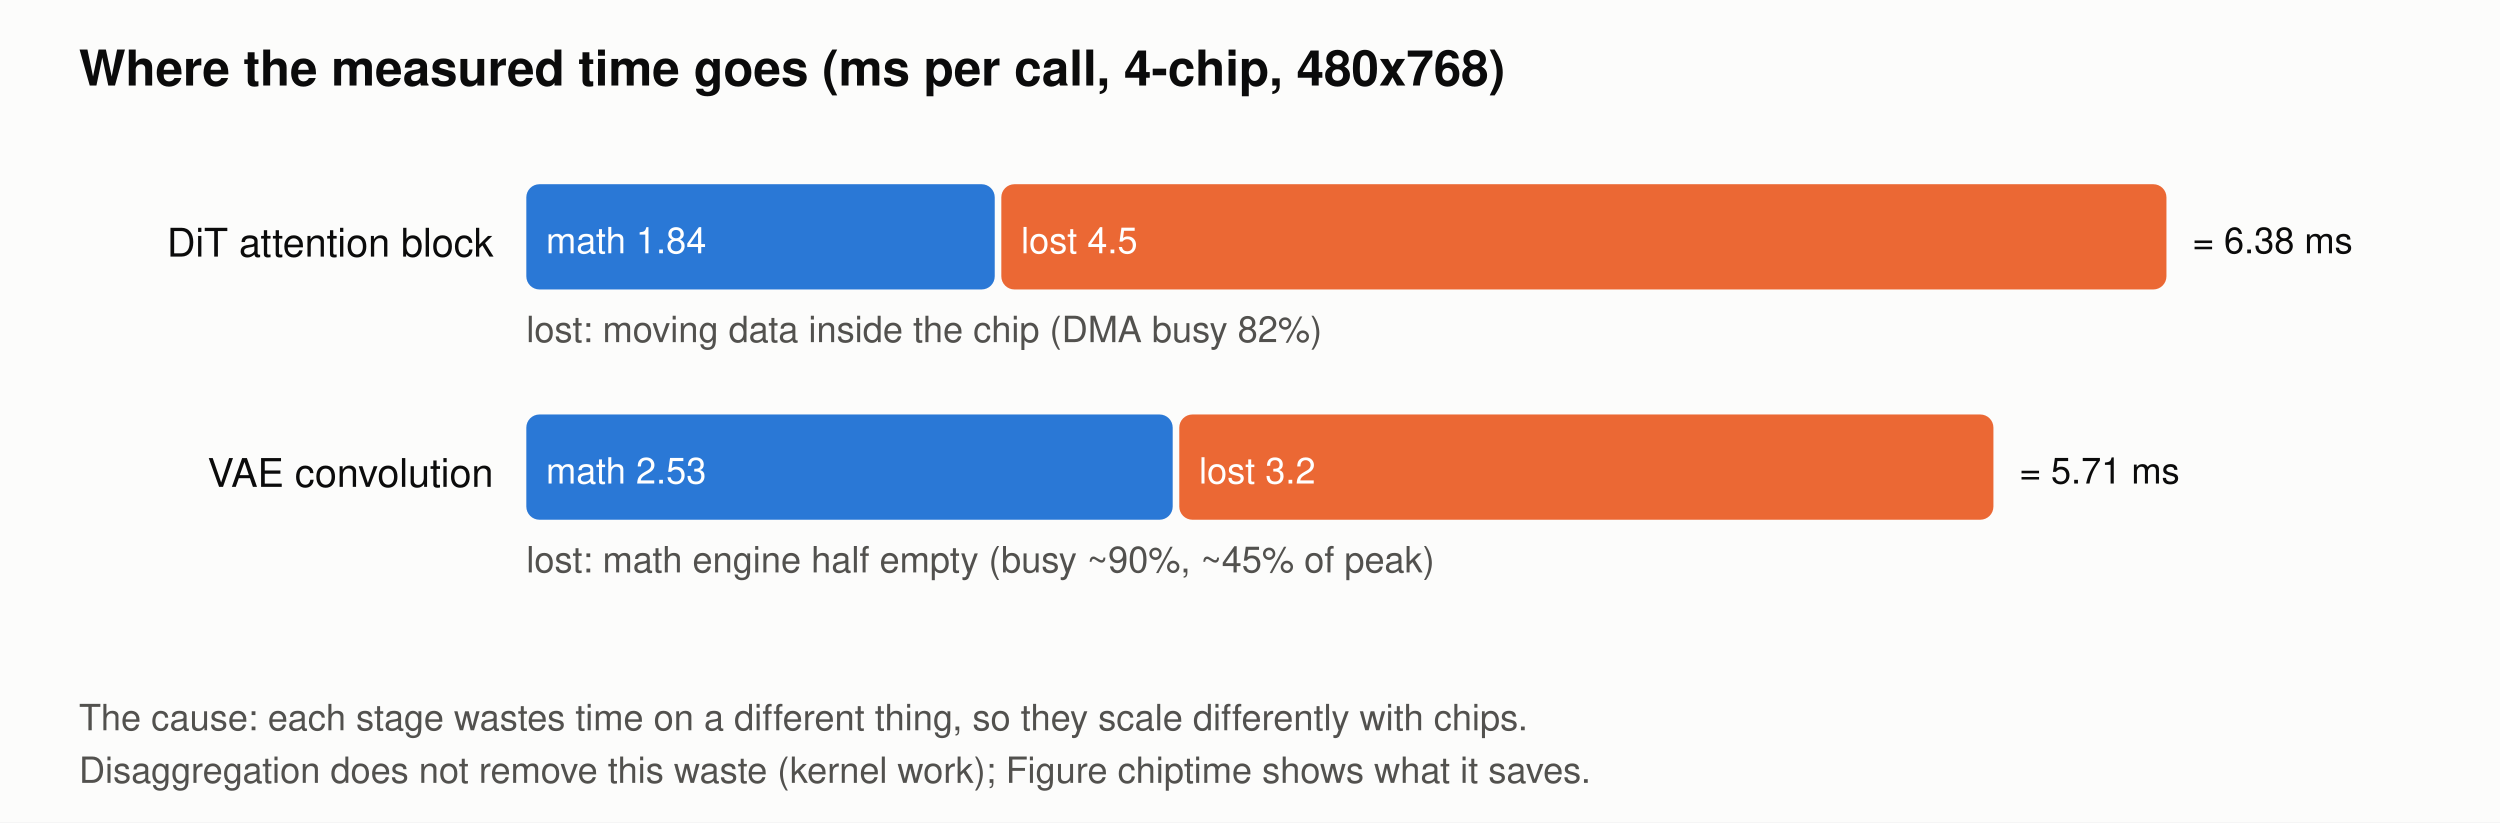
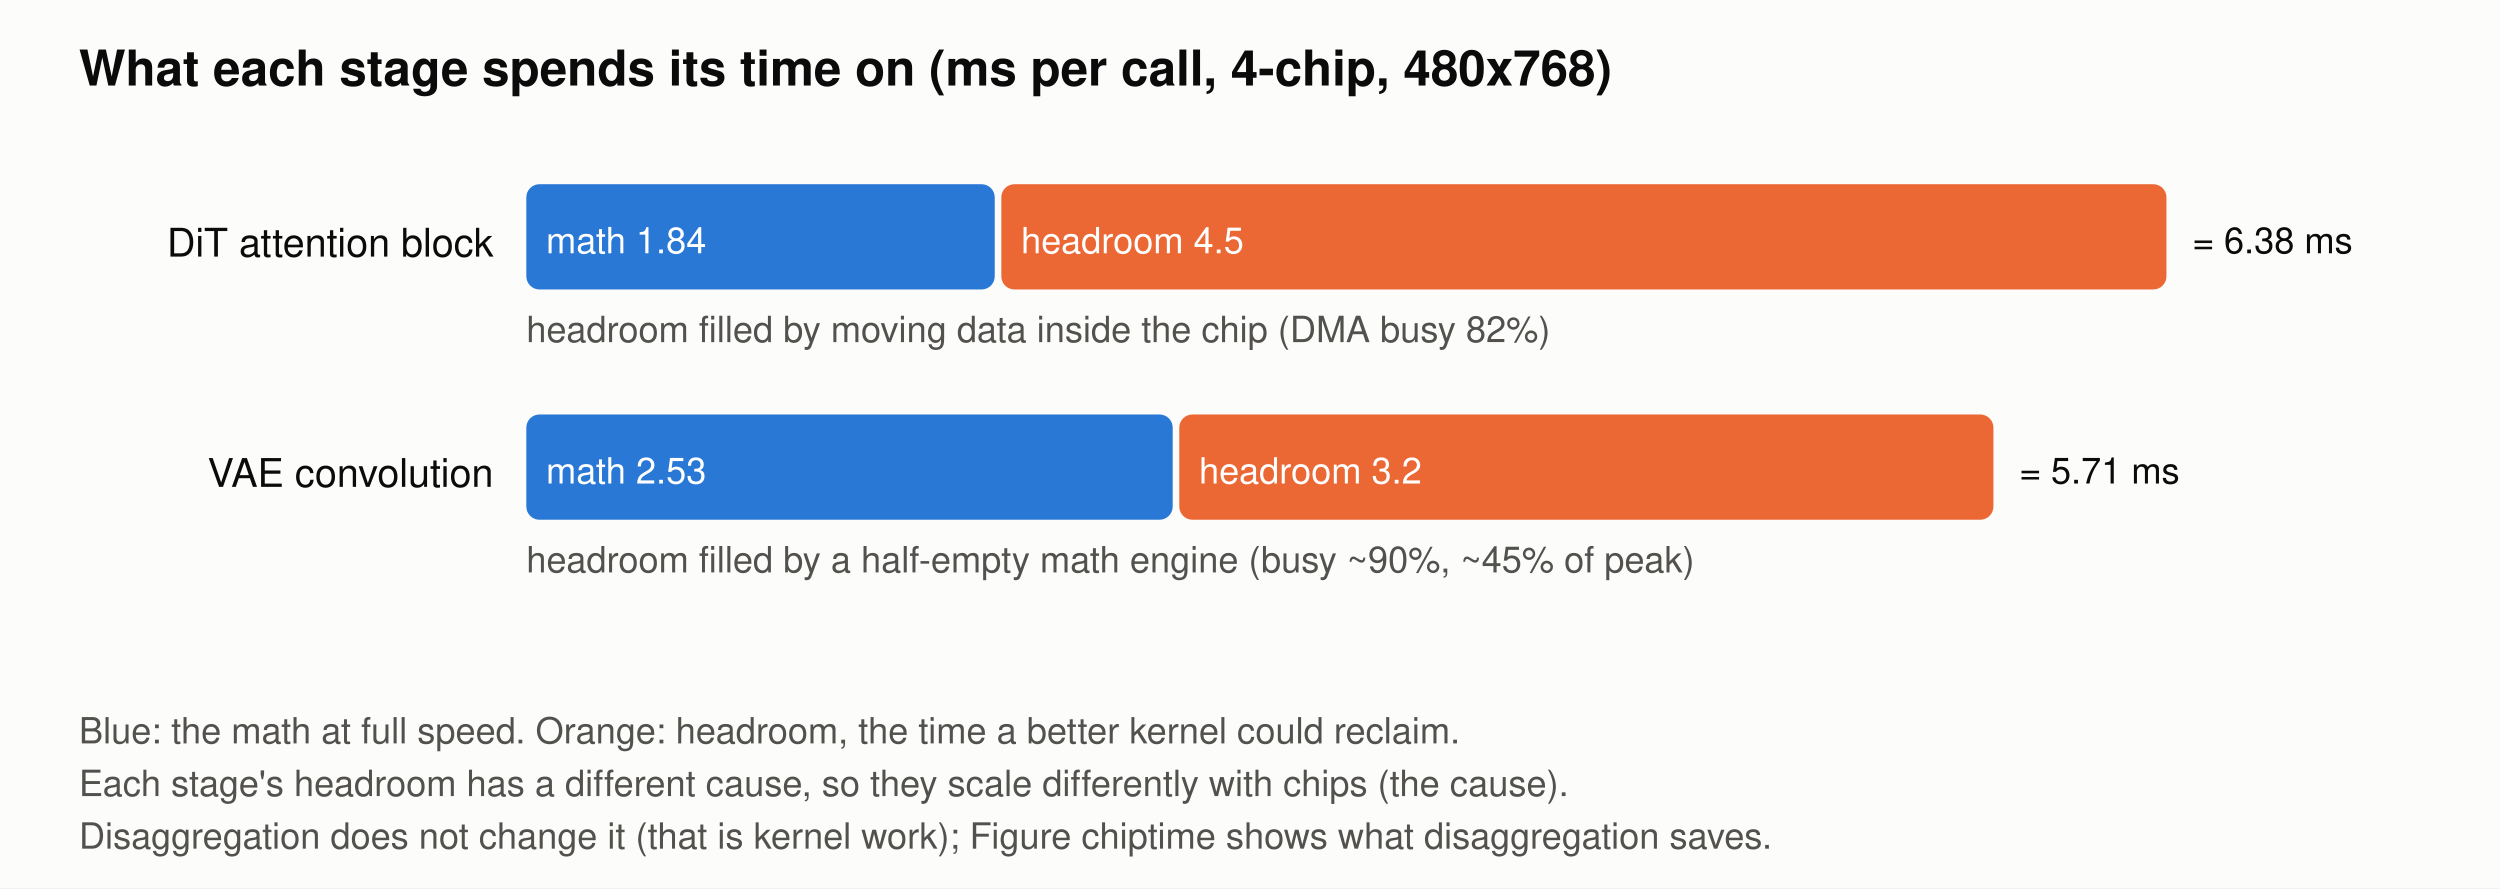
- <svg xmlns="http://www.w3.org/2000/svg" width="760" height="250" viewBox="0 0 760 250" font-family="Helvetica, Arial, sans-serif">
-   <rect width="760" height="250" fill="#fcfcfb" />
-   <text x="24" y="26" font-size="15" font-weight="600" fill="#0b0b0b">Where the measured time goes (ms per call, 4-chip, 480x768)</text>
+ <svg xmlns="http://www.w3.org/2000/svg" width="760" height="270" viewBox="0 0 760 270" font-family="Helvetica, Arial, sans-serif">
+   <rect width="760" height="270" fill="#fcfcfb" />
+   <text x="24" y="26" font-size="15" font-weight="600" fill="#0b0b0b">What each stage spends its time on (ms per call, 4-chip, 480x768)</text>
  <text x="150" y="78" font-size="12" text-anchor="end" fill="#0b0b0b">DiT attention block</text>
  <rect x="160" y="56" width="142.4" height="32" rx="4" fill="#2a78d6" />
  <text x="166" y="77" font-size="11" fill="#ffffff">math 1.84</text>
  <rect x="304.4" y="56" width="354.2" height="32" rx="4" fill="#eb6834" />
-   <text x="310.4" y="77" font-size="11" fill="#ffffff">lost 4.5</text>
+   <text x="310.4" y="77" font-size="11" fill="#ffffff">headroom 4.5</text>
  <text x="666.6" y="77" font-size="11" fill="#0b0b0b">= 6.38 ms</text>
-   <text x="160" y="104" font-size="11" fill="#52514e">lost: moving data inside the chip (DMA busy 82%)</text>
+   <text x="160" y="104" font-size="11" fill="#52514e">headroom filled by moving data inside the chip (DMA busy 82%)</text>
  <text x="150" y="148" font-size="12" text-anchor="end" fill="#0b0b0b">VAE convolution</text>
  <rect x="160" y="126" width="196.5" height="32" rx="4" fill="#2a78d6" />
  <text x="166" y="147" font-size="11" fill="#ffffff">math 2.53</text>
  <rect x="358.5" y="126" width="247.5" height="32" rx="4" fill="#eb6834" />
-   <text x="364.5" y="147" font-size="11" fill="#ffffff">lost 3.2</text>
+   <text x="364.5" y="147" font-size="11" fill="#ffffff">headroom 3.2</text>
  <text x="614.0" y="147" font-size="11" fill="#0b0b0b">= 5.71 ms</text>
-   <text x="160" y="174" font-size="11" fill="#52514e">lost: math engine half empty (busy ~90%, ~45% of peak)</text>
-   <text x="24" y="222" font-size="11" fill="#52514e">The cause: each stage wastes time on a different thing, so they scale differently with chips.</text>
-   <text x="24" y="238" font-size="11" fill="#52514e">Disaggregation does not remove this waste (kernel work); Figure chiptime shows what it saves.</text>
+   <text x="160" y="174" font-size="11" fill="#52514e">headroom filled by a half-empty math engine (busy ~90%, ~45% of peak)</text>
+   <text x="24" y="226" font-size="11" fill="#52514e">Blue: the math at full speed. Orange: headroom, the time a better kernel could reclaim.</text>
+   <text x="24" y="242" font-size="11" fill="#52514e">Each stage's headroom has a different cause, so they scale differently with chips (the cause).</text>
+   <text x="24" y="258" font-size="11" fill="#52514e">Disaggregation does not change it (that is kernel work); Figure chiptime shows what disaggregation saves.</text>
</svg>
